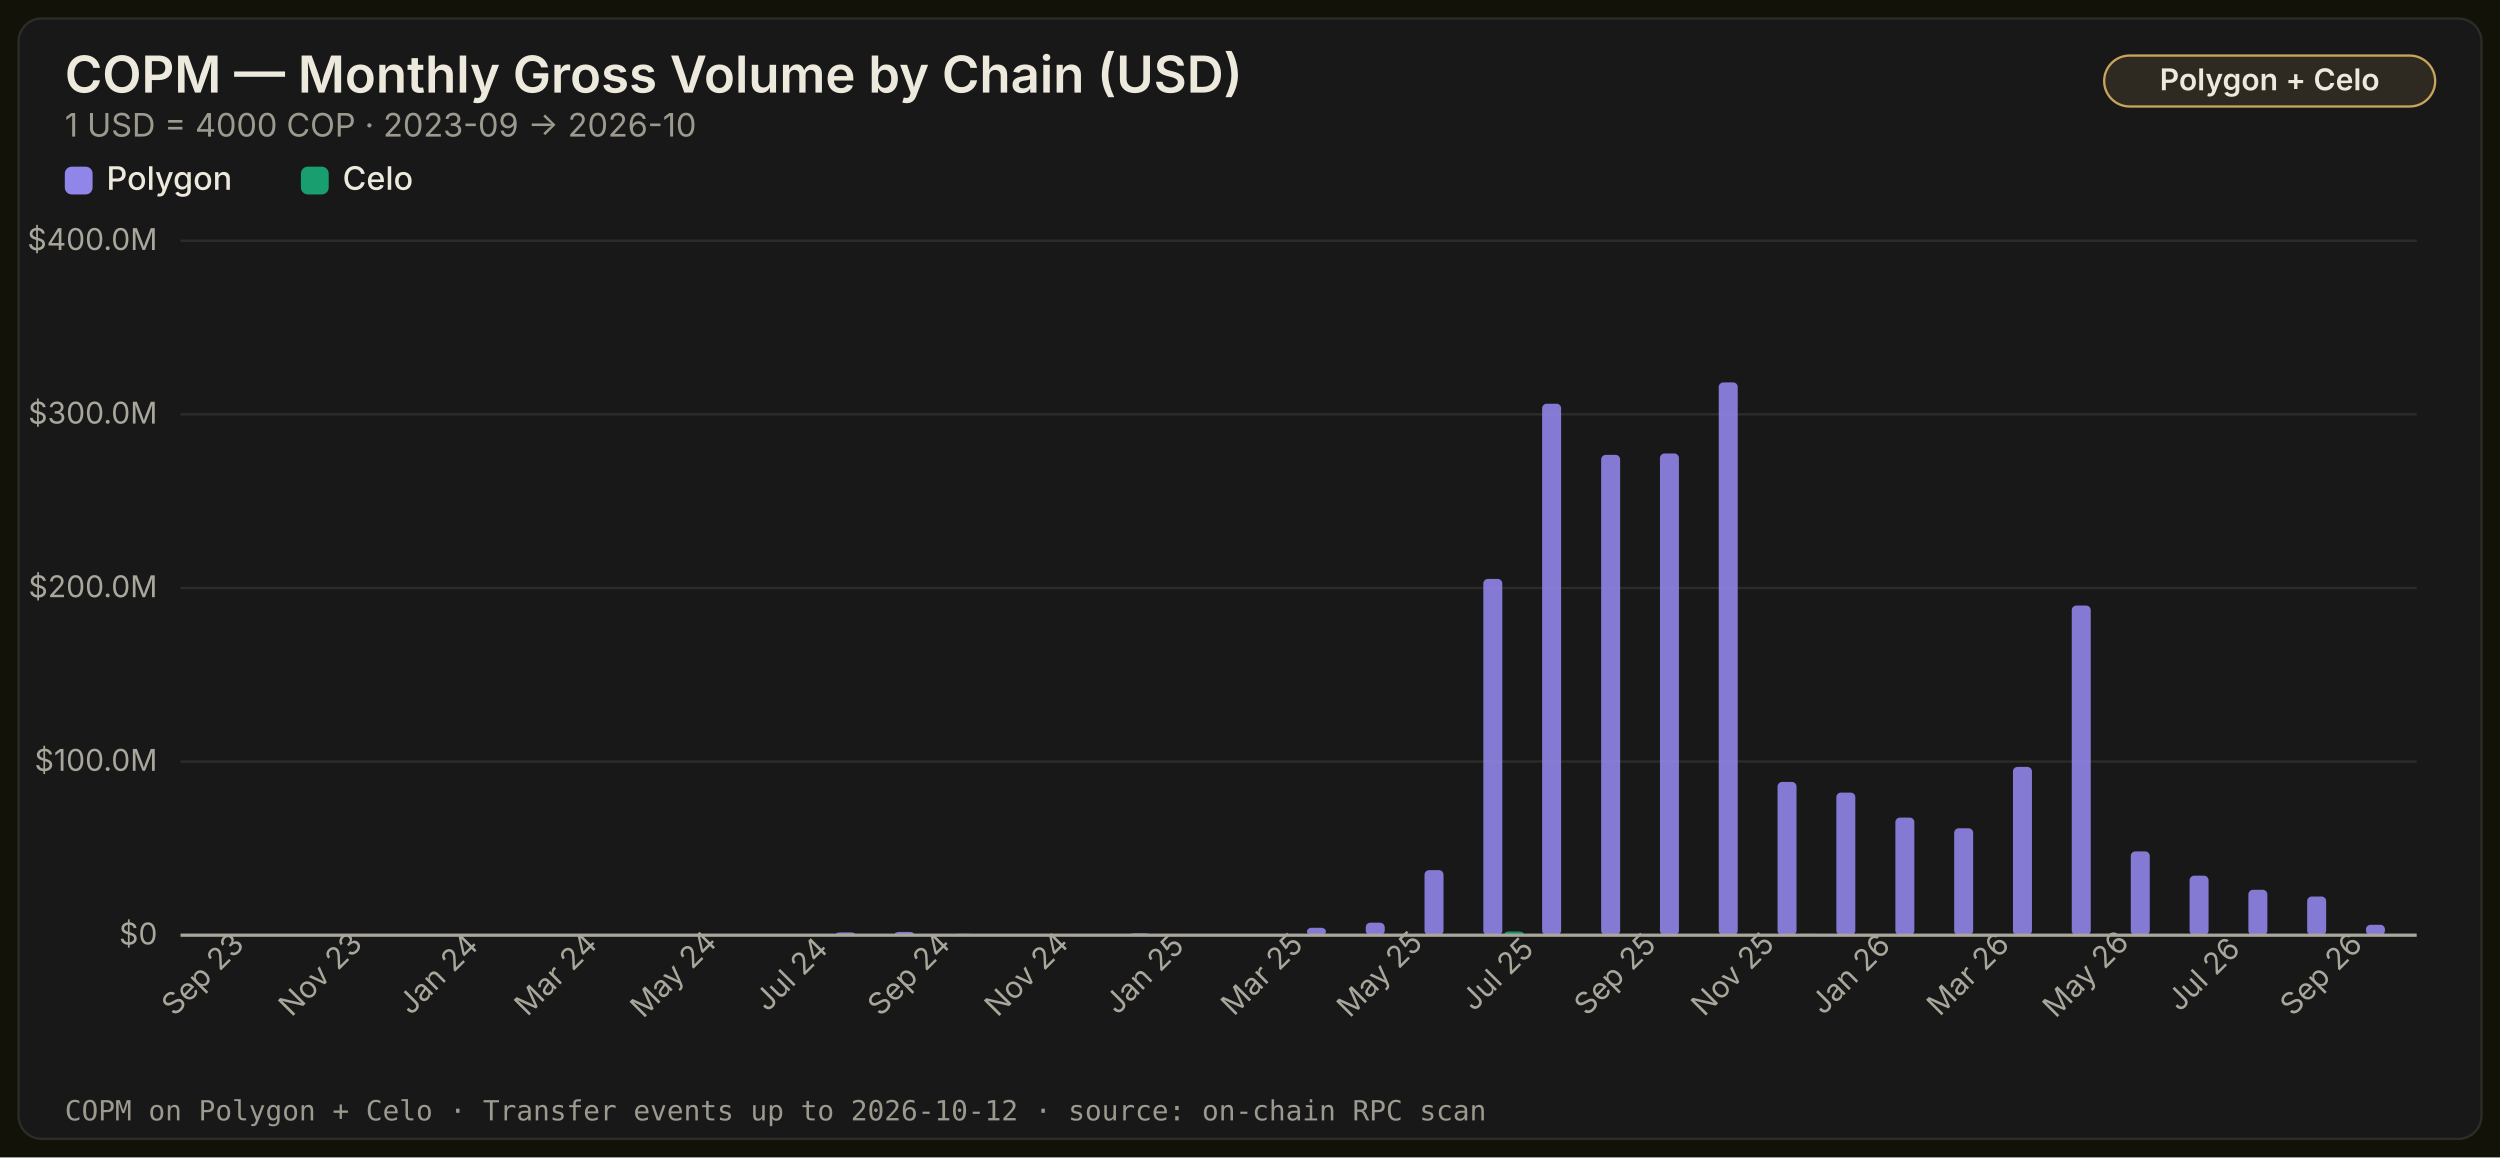
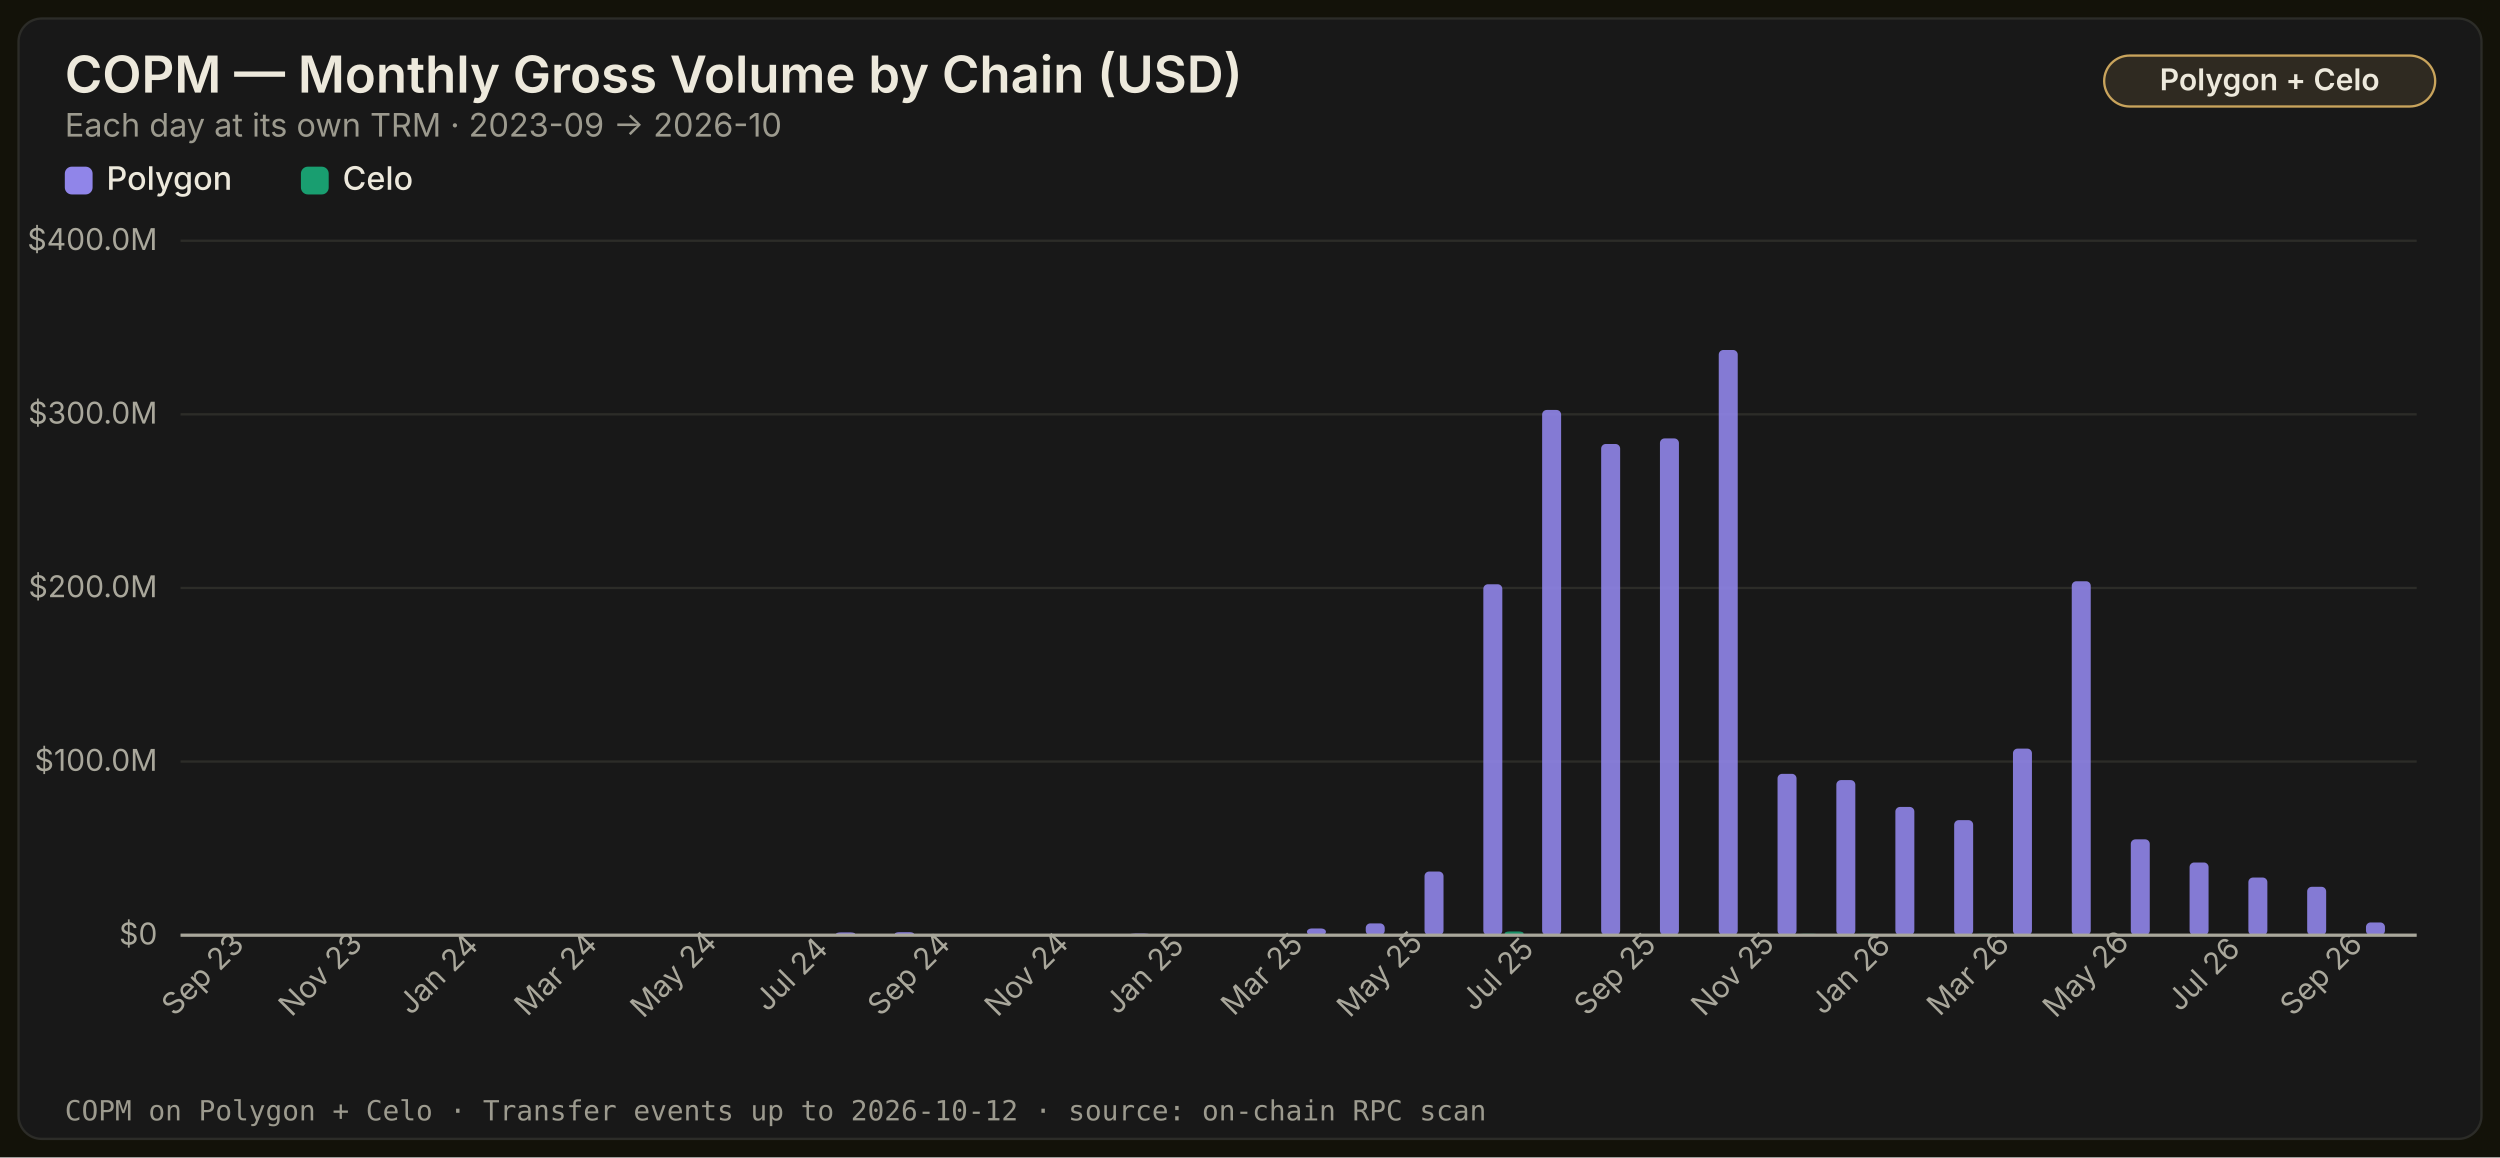
<svg xmlns="http://www.w3.org/2000/svg" width="1080" height="500" viewBox="0 0 1080 500" role="img" aria-label="COPM — Monthly Gross Volume by Chain (USD)">
  <style>
    .title { font: 600 22px -apple-system, 'Segoe UI', system-ui, sans-serif; fill: #ede9dc; }
    .subtitle { font: 400 14px -apple-system, 'Segoe UI', system-ui, sans-serif; fill: #9c9a8e; }
    .axis { font: 400 13px -apple-system, 'Segoe UI', system-ui, sans-serif; fill: #a9a79b; }
    .label { font: 500 14px -apple-system, 'Segoe UI', system-ui, sans-serif; fill: #ede9dc; }
    .annot { font: 600 13px -apple-system, 'Segoe UI', system-ui, sans-serif; }
    .badge { font: 600 13px -apple-system, 'Segoe UI', system-ui, sans-serif; }
    .footer { font: 400 12px ui-monospace, 'SF Mono', Menlo, monospace; fill: #9c9a8e; }
  </style>
  <defs />
  <rect width="1080" height="500" fill="#131209" />
  <rect x="8" y="8" width="1064" height="484" rx="10" fill="#181818" stroke="#2c2c28" stroke-width="1" />
  <text x="28" y="40" class="title">COPM — Monthly Gross Volume by Chain (USD)</text>
  <rect x="909" y="24" width="143" height="22" rx="11" fill="#c9a45c22" stroke="#c9a45c" stroke-width="1" />
  <text x="980.5" y="39" class="badge" fill="#ede9dc" text-anchor="middle">Polygon + Celo</text>
-   <text x="28" y="59" class="subtitle">1 USD = 4000 COP · 2023-09 → 2026-10</text>
+   <text x="28" y="59" class="subtitle">Each day at its own TRM · 2023-09 → 2026-10</text>
  <line x1="78" y1="404" x2="1044" y2="404" stroke="#2c2c28" stroke-width="1" />
  <text x="68" y="408" class="axis" text-anchor="end">$0</text>
  <line x1="78" y1="329" x2="1044" y2="329" stroke="#2c2c28" stroke-width="1" />
  <text x="68" y="333" class="axis" text-anchor="end">$100.0M</text>
  <line x1="78" y1="254" x2="1044" y2="254" stroke="#2c2c28" stroke-width="1" />
  <text x="68" y="258" class="axis" text-anchor="end">$200.0M</text>
  <line x1="78" y1="179" x2="1044" y2="179" stroke="#2c2c28" stroke-width="1" />
  <text x="68" y="183" class="axis" text-anchor="end">$300.0M</text>
  <line x1="78" y1="104" x2="1044" y2="104" stroke="#2c2c28" stroke-width="1" />
  <text x="68" y="108" class="axis" text-anchor="end">$400.0M</text>
  <rect x="28" y="72" width="12" height="12" rx="3" fill="#9085e9" />
  <text x="46" y="82" class="label">Polygon</text>
  <rect x="130" y="72" width="12" height="12" rx="3" fill="#199e70" />
  <text x="148" y="82" class="label">Celo</text>
  <rect x="81.6" y="404.0" width="8.2" height="0.0" fill="#9085e9" fill-opacity="0.9" rx="2" />
  <rect x="90.7" y="404.0" width="8.2" height="0.0" fill="#199e70" fill-opacity="0.9" rx="2" />
  <text x="90.711" y="424" class="axis" text-anchor="middle" transform="rotate(-45 90.71053 424)">Sep 23</text>
  <rect x="107.0" y="404.0" width="8.2" height="0.0" fill="#9085e9" fill-opacity="0.9" rx="2" />
  <rect x="116.1" y="404.0" width="8.2" height="0.0" fill="#199e70" fill-opacity="0.9" rx="2" />
  <rect x="132.4" y="403.6" width="8.2" height="0.4" fill="#9085e9" fill-opacity="0.9" rx="2" />
  <rect x="141.6" y="404.0" width="8.2" height="0.0" fill="#199e70" fill-opacity="0.9" rx="2" />
  <text x="141.553" y="424" class="axis" text-anchor="middle" transform="rotate(-45 141.5526 424)">Nov 23</text>
  <rect x="157.8" y="404.0" width="8.2" height="0.0" fill="#9085e9" fill-opacity="0.9" rx="2" />
  <rect x="167.0" y="404.0" width="8.2" height="0.0" fill="#199e70" fill-opacity="0.9" rx="2" />
  <rect x="183.2" y="404.0" width="8.2" height="0.0" fill="#9085e9" fill-opacity="0.9" rx="2" />
  <rect x="192.4" y="404.0" width="8.2" height="0.0" fill="#199e70" fill-opacity="0.9" rx="2" />
  <text x="192.395" y="424" class="axis" text-anchor="middle" transform="rotate(-45 192.3947 424)">Jan 24</text>
  <rect x="208.7" y="404.0" width="8.2" height="0.0" fill="#9085e9" fill-opacity="0.9" rx="2" />
  <rect x="217.8" y="404.0" width="8.2" height="0.0" fill="#199e70" fill-opacity="0.9" rx="2" />
  <rect x="234.1" y="403.8" width="8.2" height="0.2" fill="#9085e9" fill-opacity="0.9" rx="2" />
  <rect x="243.2" y="404.0" width="8.2" height="0.0" fill="#199e70" fill-opacity="0.9" rx="2" />
  <text x="243.237" y="424" class="axis" text-anchor="middle" transform="rotate(-45 243.2368 424)">Mar 24</text>
  <rect x="259.5" y="403.9" width="8.2" height="0.1" fill="#9085e9" fill-opacity="0.9" rx="2" />
  <rect x="268.7" y="404.0" width="8.2" height="0.0" fill="#199e70" fill-opacity="0.9" rx="2" />
  <rect x="284.9" y="403.5" width="8.2" height="0.5" fill="#9085e9" fill-opacity="0.9" rx="2" />
  <rect x="294.1" y="404.0" width="8.2" height="0.0" fill="#199e70" fill-opacity="0.9" rx="2" />
  <text x="294.079" y="424" class="axis" text-anchor="middle" transform="rotate(-45 294.0789 424)">May 24</text>
  <rect x="310.3" y="403.8" width="8.2" height="0.2" fill="#9085e9" fill-opacity="0.9" rx="2" />
  <rect x="319.5" y="404.0" width="8.2" height="0.0" fill="#199e70" fill-opacity="0.9" rx="2" />
  <rect x="335.8" y="403.8" width="8.2" height="0.2" fill="#9085e9" fill-opacity="0.9" rx="2" />
  <rect x="344.9" y="404.0" width="8.2" height="0.0" fill="#199e70" fill-opacity="0.9" rx="2" />
  <text x="344.921" y="424" class="axis" text-anchor="middle" transform="rotate(-45 344.9211 424)">Jul 24</text>
  <rect x="361.2" y="402.8" width="8.2" height="1.2" fill="#9085e9" fill-opacity="0.9" rx="2" />
  <rect x="370.3" y="404.0" width="8.2" height="0.0" fill="#199e70" fill-opacity="0.9" rx="2" />
-   <rect x="386.6" y="402.6" width="8.2" height="1.4" fill="#9085e9" fill-opacity="0.9" rx="2" />
+   <rect x="386.6" y="402.7" width="8.2" height="1.3" fill="#9085e9" fill-opacity="0.9" rx="2" />
  <rect x="395.8" y="404.0" width="8.2" height="0.0" fill="#199e70" fill-opacity="0.9" rx="2" />
  <text x="395.763" y="424" class="axis" text-anchor="middle" transform="rotate(-45 395.7632 424)">Sep 24</text>
-   <rect x="412.0" y="403.4" width="8.2" height="0.6" fill="#9085e9" fill-opacity="0.9" rx="2" />
+   <rect x="412.0" y="403.5" width="8.2" height="0.5" fill="#9085e9" fill-opacity="0.9" rx="2" />
  <rect x="421.2" y="403.6" width="8.2" height="0.4" fill="#199e70" fill-opacity="0.9" rx="2" />
  <rect x="437.5" y="403.8" width="8.2" height="0.2" fill="#9085e9" fill-opacity="0.9" rx="2" />
  <rect x="446.6" y="403.6" width="8.2" height="0.4" fill="#199e70" fill-opacity="0.9" rx="2" />
  <text x="446.605" y="424" class="axis" text-anchor="middle" transform="rotate(-45 446.6053 424)">Nov 24</text>
  <rect x="462.9" y="403.9" width="8.2" height="0.1" fill="#9085e9" fill-opacity="0.9" rx="2" />
  <rect x="472.0" y="403.5" width="8.2" height="0.5" fill="#199e70" fill-opacity="0.9" rx="2" />
-   <rect x="488.3" y="403.2" width="8.2" height="0.8" fill="#9085e9" fill-opacity="0.9" rx="2" />
-   <rect x="497.4" y="403.6" width="8.2" height="0.4" fill="#199e70" fill-opacity="0.9" rx="2" />
+   <rect x="488.3" y="403.3" width="8.2" height="0.7" fill="#9085e9" fill-opacity="0.9" rx="2" />
+   <rect x="497.4" y="403.7" width="8.2" height="0.3" fill="#199e70" fill-opacity="0.9" rx="2" />
  <text x="497.447" y="424" class="axis" text-anchor="middle" transform="rotate(-45 497.4474 424)">Jan 25</text>
  <rect x="513.7" y="403.6" width="8.2" height="0.4" fill="#9085e9" fill-opacity="0.9" rx="2" />
  <rect x="522.9" y="403.7" width="8.2" height="0.3" fill="#199e70" fill-opacity="0.9" rx="2" />
  <rect x="539.1" y="403.7" width="8.2" height="0.3" fill="#9085e9" fill-opacity="0.9" rx="2" />
  <rect x="548.3" y="403.8" width="8.2" height="0.2" fill="#199e70" fill-opacity="0.9" rx="2" />
  <text x="548.289" y="424" class="axis" text-anchor="middle" transform="rotate(-45 548.2895 424)">Mar 25</text>
-   <rect x="564.6" y="400.8" width="8.2" height="3.2" fill="#9085e9" fill-opacity="0.9" rx="2" />
+   <rect x="564.6" y="401.1" width="8.2" height="2.9" fill="#9085e9" fill-opacity="0.9" rx="2" />
  <rect x="573.7" y="403.8" width="8.2" height="0.2" fill="#199e70" fill-opacity="0.9" rx="2" />
-   <rect x="590.0" y="398.6" width="8.2" height="5.4" fill="#9085e9" fill-opacity="0.9" rx="2" />
+   <rect x="590.0" y="398.9" width="8.2" height="5.1" fill="#9085e9" fill-opacity="0.9" rx="2" />
  <rect x="599.1" y="403.7" width="8.2" height="0.3" fill="#199e70" fill-opacity="0.9" rx="2" />
  <text x="599.132" y="424" class="axis" text-anchor="middle" transform="rotate(-45 599.1316 424)">May 25</text>
-   <rect x="615.4" y="375.9" width="8.2" height="28.1" fill="#9085e9" fill-opacity="0.9" rx="2" />
+   <rect x="615.4" y="376.5" width="8.2" height="27.5" fill="#9085e9" fill-opacity="0.9" rx="2" />
  <rect x="624.6" y="403.6" width="8.2" height="0.4" fill="#199e70" fill-opacity="0.9" rx="2" />
-   <rect x="640.8" y="250.1" width="8.2" height="153.9" fill="#9085e9" fill-opacity="0.9" rx="2" />
+   <rect x="640.8" y="252.4" width="8.2" height="151.6" fill="#9085e9" fill-opacity="0.9" rx="2" />
  <rect x="650.0" y="402.4" width="8.2" height="1.6" fill="#199e70" fill-opacity="0.9" rx="2" />
  <text x="649.974" y="424" class="axis" text-anchor="middle" transform="rotate(-45 649.9737 424)">Jul 25</text>
-   <rect x="666.2" y="174.4" width="8.2" height="229.6" fill="#9085e9" fill-opacity="0.9" rx="2" />
+   <rect x="666.2" y="177.1" width="8.2" height="226.9" fill="#9085e9" fill-opacity="0.9" rx="2" />
  <rect x="675.4" y="403.5" width="8.2" height="0.5" fill="#199e70" fill-opacity="0.9" rx="2" />
-   <rect x="691.7" y="196.5" width="8.2" height="207.5" fill="#9085e9" fill-opacity="0.9" rx="2" />
+   <rect x="691.7" y="191.8" width="8.2" height="212.2" fill="#9085e9" fill-opacity="0.9" rx="2" />
  <rect x="700.8" y="403.7" width="8.2" height="0.3" fill="#199e70" fill-opacity="0.9" rx="2" />
  <text x="700.816" y="424" class="axis" text-anchor="middle" transform="rotate(-45 700.8158 424)">Sep 25</text>
-   <rect x="717.1" y="195.9" width="8.2" height="208.1" fill="#9085e9" fill-opacity="0.9" rx="2" />
+   <rect x="717.1" y="189.4" width="8.2" height="214.6" fill="#9085e9" fill-opacity="0.9" rx="2" />
  <rect x="726.2" y="403.9" width="8.2" height="0.1" fill="#199e70" fill-opacity="0.9" rx="2" />
-   <rect x="742.5" y="165.2" width="8.2" height="238.8" fill="#9085e9" fill-opacity="0.9" rx="2" />
-   <rect x="751.7" y="403.6" width="8.2" height="0.4" fill="#199e70" fill-opacity="0.9" rx="2" />
+   <rect x="742.5" y="151.2" width="8.2" height="252.8" fill="#9085e9" fill-opacity="0.9" rx="2" />
+   <rect x="751.7" y="403.5" width="8.2" height="0.5" fill="#199e70" fill-opacity="0.9" rx="2" />
  <text x="751.658" y="424" class="axis" text-anchor="middle" transform="rotate(-45 751.6579 424)">Nov 25</text>
-   <rect x="767.9" y="337.8" width="8.2" height="66.2" fill="#9085e9" fill-opacity="0.9" rx="2" />
+   <rect x="767.9" y="334.3" width="8.2" height="69.7" fill="#9085e9" fill-opacity="0.9" rx="2" />
  <rect x="777.1" y="403.4" width="8.2" height="0.6" fill="#199e70" fill-opacity="0.9" rx="2" />
-   <rect x="793.3" y="342.4" width="8.2" height="61.6" fill="#9085e9" fill-opacity="0.9" rx="2" />
-   <rect x="802.5" y="403.5" width="8.2" height="0.5" fill="#199e70" fill-opacity="0.9" rx="2" />
+   <rect x="793.3" y="337.0" width="8.2" height="67.0" fill="#9085e9" fill-opacity="0.9" rx="2" />
+   <rect x="802.5" y="403.4" width="8.2" height="0.6" fill="#199e70" fill-opacity="0.9" rx="2" />
  <text x="802.5" y="424" class="axis" text-anchor="middle" transform="rotate(-45 802.5 424)">Jan 26</text>
-   <rect x="818.8" y="353.2" width="8.2" height="50.8" fill="#9085e9" fill-opacity="0.9" rx="2" />
+   <rect x="818.8" y="348.6" width="8.2" height="55.4" fill="#9085e9" fill-opacity="0.9" rx="2" />
  <rect x="827.9" y="403.7" width="8.2" height="0.3" fill="#199e70" fill-opacity="0.9" rx="2" />
-   <rect x="844.2" y="357.8" width="8.2" height="46.2" fill="#9085e9" fill-opacity="0.9" rx="2" />
-   <rect x="853.3" y="403.5" width="8.2" height="0.5" fill="#199e70" fill-opacity="0.9" rx="2" />
+   <rect x="844.2" y="354.3" width="8.2" height="49.7" fill="#9085e9" fill-opacity="0.9" rx="2" />
+   <rect x="853.3" y="403.4" width="8.2" height="0.6" fill="#199e70" fill-opacity="0.9" rx="2" />
  <text x="853.342" y="424" class="axis" text-anchor="middle" transform="rotate(-45 853.3421 424)">Mar 26</text>
-   <rect x="869.6" y="331.3" width="8.2" height="72.7" fill="#9085e9" fill-opacity="0.9" rx="2" />
+   <rect x="869.6" y="323.4" width="8.2" height="80.6" fill="#9085e9" fill-opacity="0.9" rx="2" />
  <rect x="878.8" y="403.7" width="8.2" height="0.3" fill="#199e70" fill-opacity="0.9" rx="2" />
-   <rect x="895.0" y="261.6" width="8.2" height="142.4" fill="#9085e9" fill-opacity="0.9" rx="2" />
+   <rect x="895.0" y="251.1" width="8.2" height="152.9" fill="#9085e9" fill-opacity="0.9" rx="2" />
  <rect x="904.2" y="403.6" width="8.2" height="0.4" fill="#199e70" fill-opacity="0.9" rx="2" />
  <text x="904.184" y="424" class="axis" text-anchor="middle" transform="rotate(-45 904.1842 424)">May 26</text>
-   <rect x="920.5" y="367.8" width="8.2" height="36.2" fill="#9085e9" fill-opacity="0.9" rx="2" />
-   <rect x="929.6" y="403.7" width="8.2" height="0.3" fill="#199e70" fill-opacity="0.9" rx="2" />
-   <rect x="945.9" y="378.3" width="8.2" height="25.7" fill="#9085e9" fill-opacity="0.9" rx="2" />
+   <rect x="920.5" y="362.6" width="8.2" height="41.4" fill="#9085e9" fill-opacity="0.9" rx="2" />
+   <rect x="929.6" y="403.6" width="8.2" height="0.4" fill="#199e70" fill-opacity="0.9" rx="2" />
+   <rect x="945.9" y="372.6" width="8.2" height="31.4" fill="#9085e9" fill-opacity="0.9" rx="2" />
  <rect x="955.0" y="403.6" width="8.2" height="0.4" fill="#199e70" fill-opacity="0.9" rx="2" />
  <text x="955.026" y="424" class="axis" text-anchor="middle" transform="rotate(-45 955.0263 424)">Jul 26</text>
-   <rect x="971.3" y="384.4" width="8.2" height="19.6" fill="#9085e9" fill-opacity="0.9" rx="2" />
+   <rect x="971.3" y="379.1" width="8.2" height="24.9" fill="#9085e9" fill-opacity="0.9" rx="2" />
  <rect x="980.4" y="403.8" width="8.2" height="0.2" fill="#199e70" fill-opacity="0.9" rx="2" />
-   <rect x="996.7" y="387.3" width="8.2" height="16.7" fill="#9085e9" fill-opacity="0.9" rx="2" />
-   <rect x="1005.9" y="403.7" width="8.2" height="0.3" fill="#199e70" fill-opacity="0.9" rx="2" />
+   <rect x="996.7" y="383.1" width="8.2" height="20.9" fill="#9085e9" fill-opacity="0.9" rx="2" />
+   <rect x="1005.9" y="403.6" width="8.2" height="0.4" fill="#199e70" fill-opacity="0.9" rx="2" />
  <text x="1005.868" y="424" class="axis" text-anchor="middle" transform="rotate(-45 1005.868 424)">Sep 26</text>
-   <rect x="1022.1" y="399.5" width="8.2" height="4.5" fill="#9085e9" fill-opacity="0.9" rx="2" />
+   <rect x="1022.1" y="398.5" width="8.2" height="5.5" fill="#9085e9" fill-opacity="0.9" rx="2" />
  <rect x="1031.3" y="404.0" width="8.2" height="0.0" fill="#199e70" fill-opacity="0.9" rx="2" />
  <line x1="78" y1="404" x2="1044" y2="404" stroke="#a9a79b" stroke-width="1.4" />
  <text x="28" y="484" class="footer">COPM on Polygon + Celo · Transfer events up to 2026-10-12 · source: on-chain RPC scan</text>
</svg>
